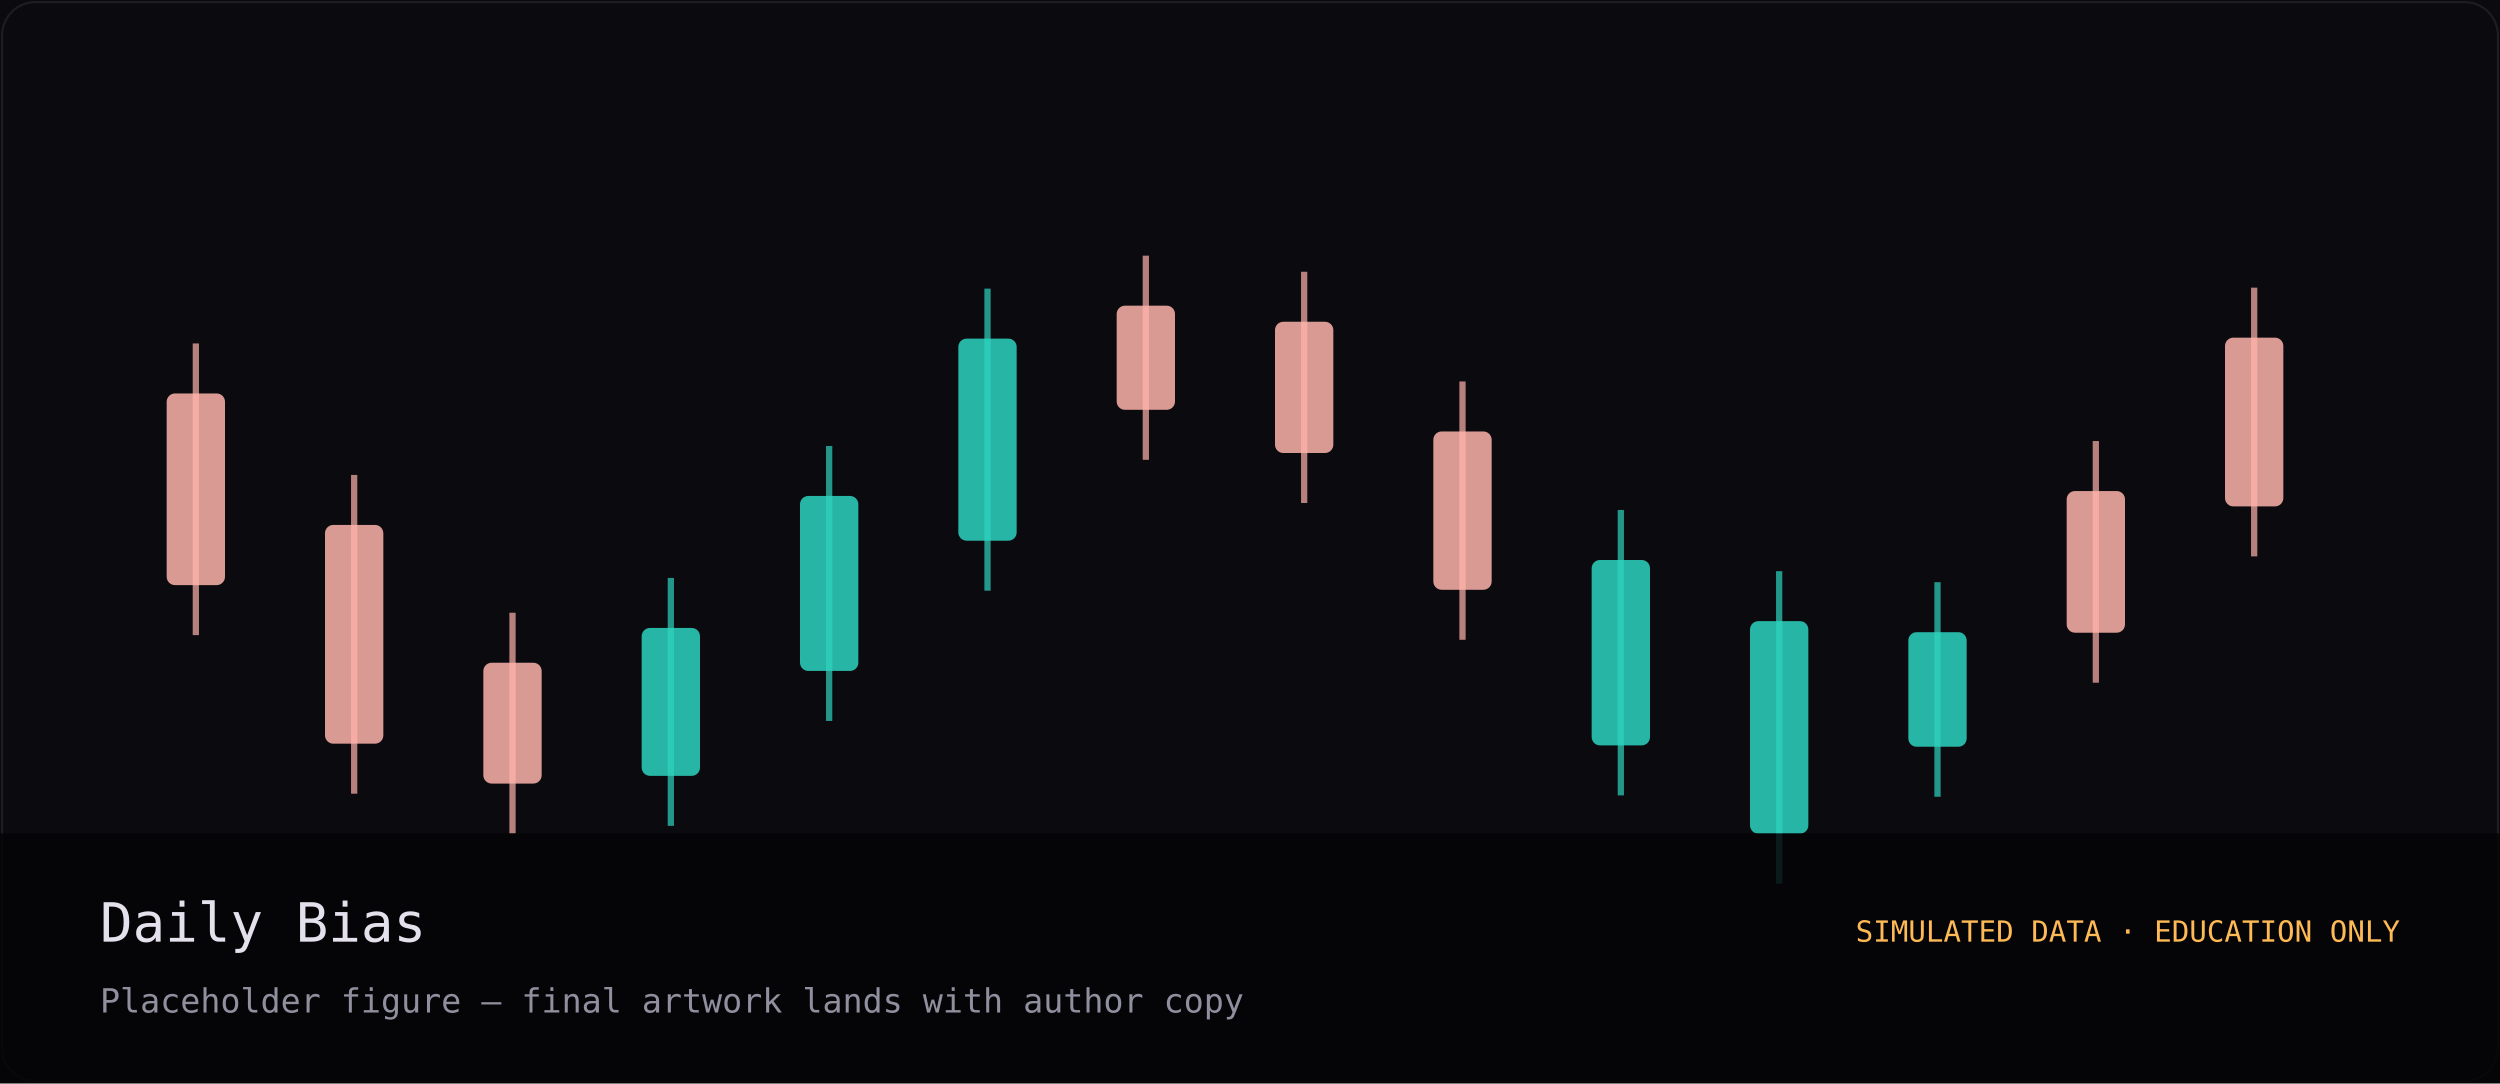
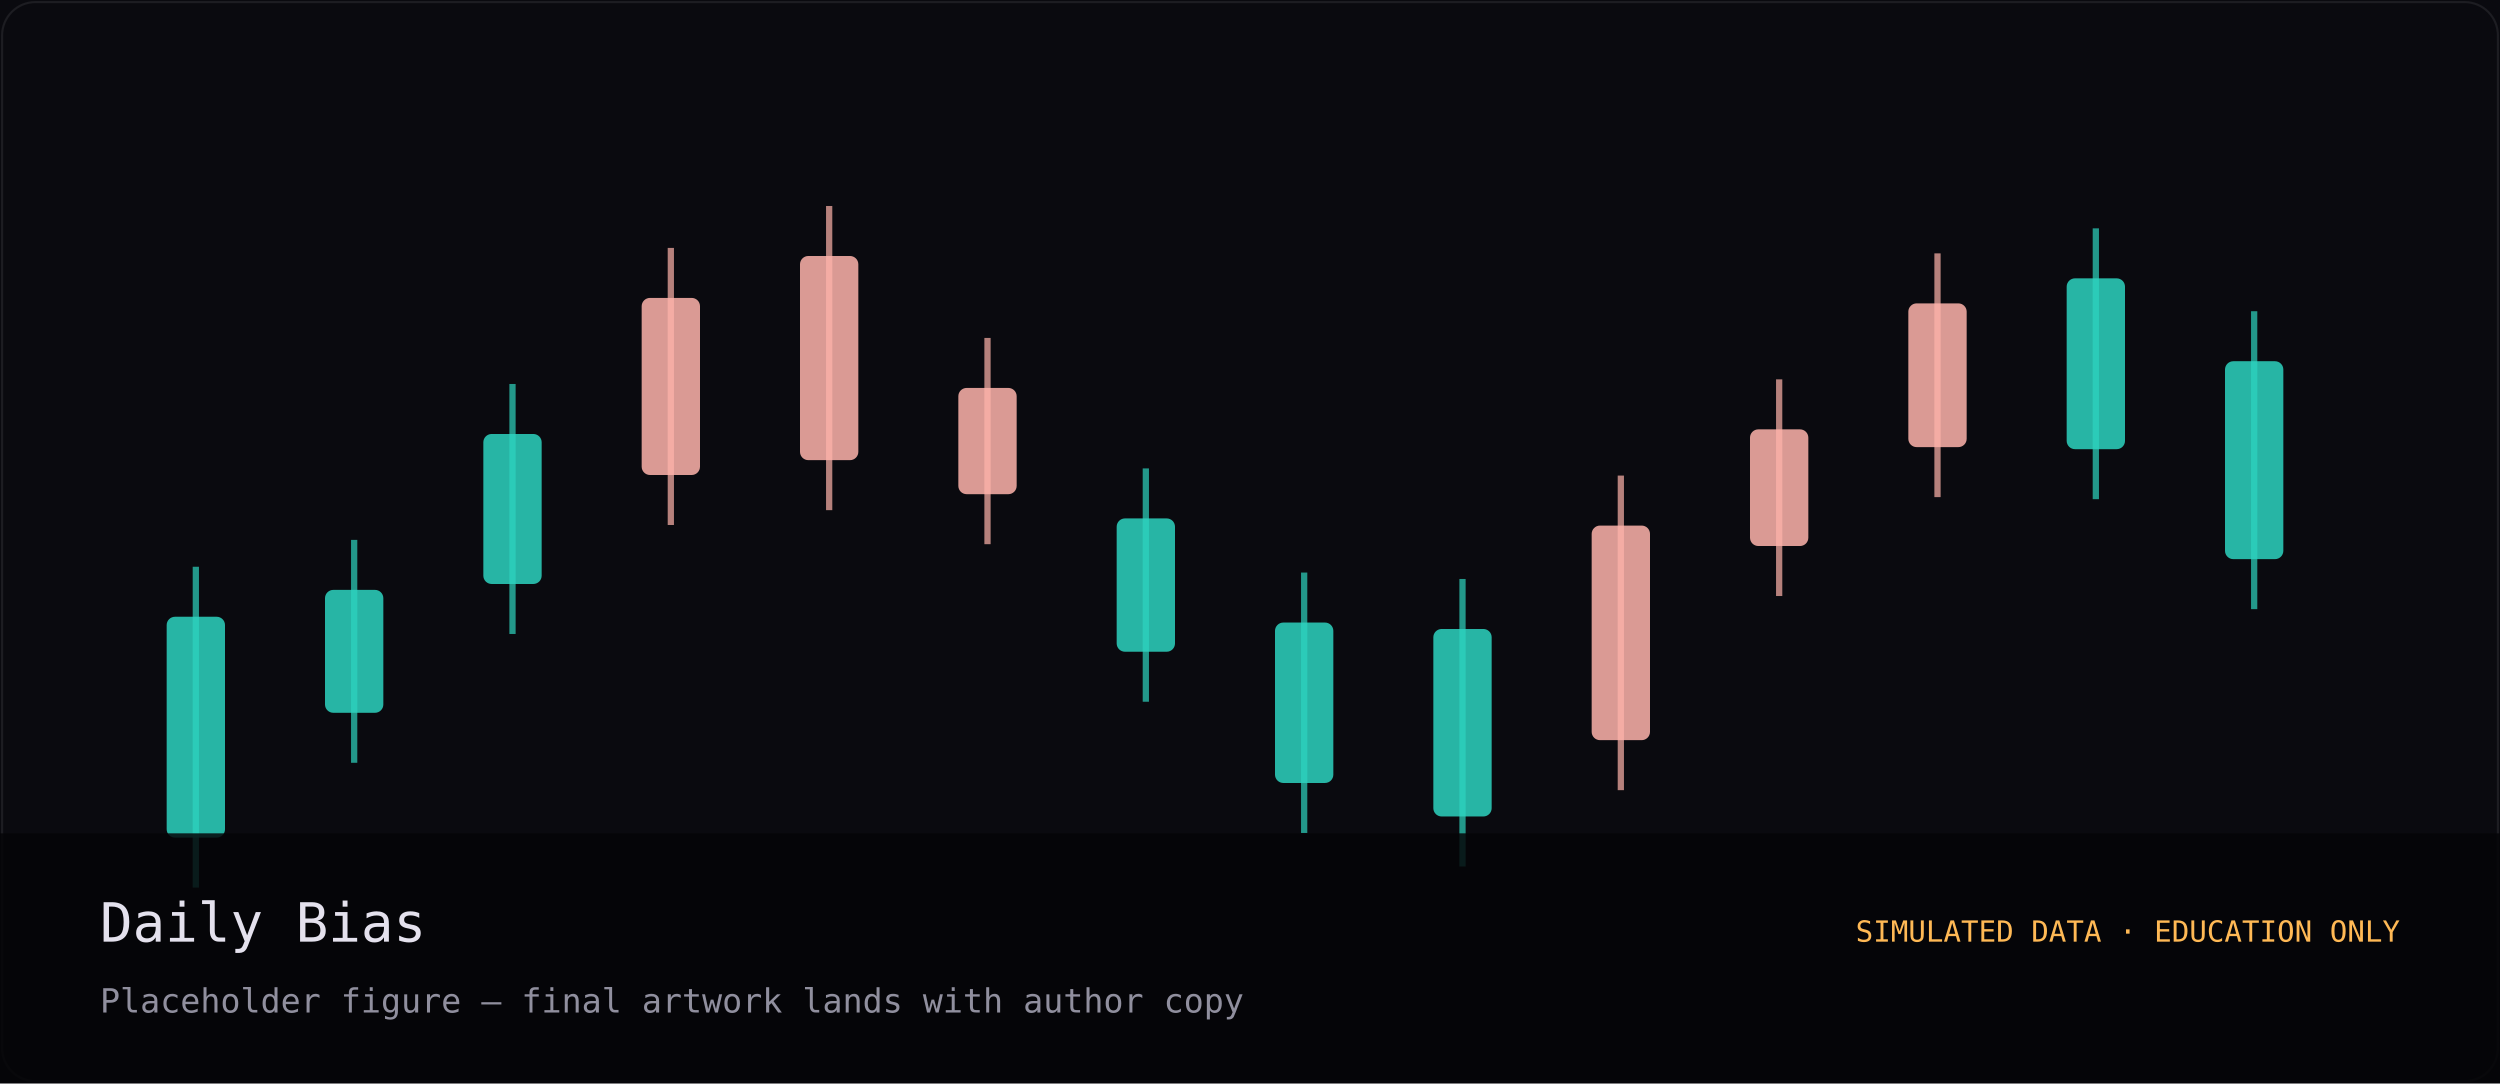
<svg xmlns="http://www.w3.org/2000/svg" width="1200" height="520" viewBox="0 0 1200 520">
  <rect width="1200" height="520" fill="#0A0A0F" />
  <rect x="1" y="1" width="1198" height="518" rx="16" fill="none" stroke="rgba(255,255,255,0.08)" />
-   <line x1="94" y1="164.853" x2="94" y2="304.853" stroke="#FFB4AB" stroke-width="3" opacity="0.7" />
-   <rect x="80" y="188.853" width="28" height="92" rx="4" fill="#FFB4AB" opacity="0.85" />
-   <line x1="170" y1="227.97" x2="170" y2="380.97" stroke="#FFB4AB" stroke-width="3" opacity="0.7" />
-   <rect x="156" y="251.97" width="28" height="105" rx="4" fill="#FFB4AB" opacity="0.85" />
-   <line x1="246" y1="294.113" x2="246" y2="400.113" stroke="#FFB4AB" stroke-width="3" opacity="0.7" />
-   <rect x="232" y="318.113" width="28" height="58" rx="4" fill="#FFB4AB" opacity="0.85" />
-   <line x1="322" y1="277.414" x2="322" y2="396.414" stroke="#2DD4BF" stroke-width="3" opacity="0.7" />
-   <rect x="308" y="301.414" width="28" height="71" rx="4" fill="#2DD4BF" opacity="0.85" />
-   <line x1="398" y1="214.06" x2="398" y2="346.06" stroke="#2DD4BF" stroke-width="3" opacity="0.7" />
-   <rect x="384" y="238.06" width="28" height="84" rx="4" fill="#2DD4BF" opacity="0.85" />
-   <line x1="474" y1="138.538" x2="474" y2="283.538" stroke="#2DD4BF" stroke-width="3" opacity="0.7" />
-   <rect x="460" y="162.538" width="28" height="97" rx="4" fill="#2DD4BF" opacity="0.85" />
-   <line x1="550" y1="122.716" x2="550" y2="220.716" stroke="#FFB4AB" stroke-width="3" opacity="0.7" />
-   <rect x="536" y="146.716" width="28" height="50" rx="4" fill="#FFB4AB" opacity="0.85" />
-   <line x1="626" y1="130.445" x2="626" y2="241.445" stroke="#FFB4AB" stroke-width="3" opacity="0.7" />
-   <rect x="612" y="154.445" width="28" height="63" rx="4" fill="#FFB4AB" opacity="0.85" />
-   <line x1="702" y1="183.096" x2="702" y2="307.096" stroke="#FFB4AB" stroke-width="3" opacity="0.7" />
-   <rect x="688" y="207.096" width="28" height="76" rx="4" fill="#FFB4AB" opacity="0.85" />
-   <line x1="778" y1="244.787" x2="778" y2="381.787" stroke="#2DD4BF" stroke-width="3" opacity="0.7" />
-   <rect x="764" y="268.787" width="28" height="89" rx="4" fill="#2DD4BF" opacity="0.85" />
-   <line x1="854" y1="274.155" x2="854" y2="424.155" stroke="#2DD4BF" stroke-width="3" opacity="0.7" />
-   <rect x="840" y="298.155" width="28" height="102" rx="4" fill="#2DD4BF" opacity="0.85" />
-   <line x1="930" y1="279.443" x2="930" y2="382.443" stroke="#2DD4BF" stroke-width="3" opacity="0.7" />
-   <rect x="916" y="303.443" width="28" height="55" rx="4" fill="#2DD4BF" opacity="0.85" />
-   <line x1="1006" y1="211.698" x2="1006" y2="327.698" stroke="#FFB4AB" stroke-width="3" opacity="0.7" />
-   <rect x="992" y="235.698" width="28" height="68" rx="4" fill="#FFB4AB" opacity="0.85" />
-   <line x1="1082" y1="138.07" x2="1082" y2="267.07" stroke="#FFB4AB" stroke-width="3" opacity="0.7" />
-   <rect x="1068" y="162.07" width="28" height="81" rx="4" fill="#FFB4AB" opacity="0.85" />
+   <line x1="94" y1="272.042" x2="94" y2="426.042" stroke="#2DD4BF" stroke-width="3" opacity="0.7" />
+   <rect x="80" y="296.042" width="28" height="106" rx="4" fill="#2DD4BF" opacity="0.85" />
+   <line x1="170" y1="259.143" x2="170" y2="366.143" stroke="#2DD4BF" stroke-width="3" opacity="0.7" />
+   <rect x="156" y="283.143" width="28" height="59" rx="4" fill="#2DD4BF" opacity="0.85" />
+   <line x1="246" y1="184.311" x2="246" y2="304.311" stroke="#2DD4BF" stroke-width="3" opacity="0.7" />
+   <rect x="232" y="208.311" width="28" height="72" rx="4" fill="#2DD4BF" opacity="0.85" />
+   <line x1="322" y1="118.996" x2="322" y2="251.996" stroke="#FFB4AB" stroke-width="3" opacity="0.7" />
+   <rect x="308" y="142.996" width="28" height="85" rx="4" fill="#FFB4AB" opacity="0.85" />
+   <line x1="398" y1="98.874" x2="398" y2="244.874" stroke="#FFB4AB" stroke-width="3" opacity="0.7" />
+   <rect x="384" y="122.874" width="28" height="98" rx="4" fill="#FFB4AB" opacity="0.85" />
+   <line x1="474" y1="162.208" x2="474" y2="261.208" stroke="#FFB4AB" stroke-width="3" opacity="0.7" />
+   <rect x="460" y="186.208" width="28" height="51" rx="4" fill="#FFB4AB" opacity="0.85" />
+   <line x1="550" y1="224.836" x2="550" y2="336.836" stroke="#2DD4BF" stroke-width="3" opacity="0.7" />
+   <rect x="536" y="248.836" width="28" height="64" rx="4" fill="#2DD4BF" opacity="0.85" />
+   <line x1="626" y1="274.825" x2="626" y2="399.825" stroke="#2DD4BF" stroke-width="3" opacity="0.7" />
+   <rect x="612" y="298.825" width="28" height="77" rx="4" fill="#2DD4BF" opacity="0.85" />
+   <line x1="702" y1="277.909" x2="702" y2="415.909" stroke="#2DD4BF" stroke-width="3" opacity="0.7" />
+   <rect x="688" y="301.909" width="28" height="90" rx="4" fill="#2DD4BF" opacity="0.85" />
+   <line x1="778" y1="228.276" x2="778" y2="379.276" stroke="#FFB4AB" stroke-width="3" opacity="0.7" />
+   <rect x="764" y="252.276" width="28" height="103" rx="4" fill="#FFB4AB" opacity="0.85" />
+   <line x1="854" y1="182.089" x2="854" y2="286.089" stroke="#FFB4AB" stroke-width="3" opacity="0.7" />
+   <rect x="840" y="206.089" width="28" height="56" rx="4" fill="#FFB4AB" opacity="0.85" />
+   <line x1="930" y1="121.619" x2="930" y2="238.619" stroke="#FFB4AB" stroke-width="3" opacity="0.7" />
+   <rect x="916" y="145.619" width="28" height="69" rx="4" fill="#FFB4AB" opacity="0.85" />
+   <line x1="1006" y1="109.604" x2="1006" y2="239.604" stroke="#2DD4BF" stroke-width="3" opacity="0.7" />
+   <rect x="992" y="133.604" width="28" height="82" rx="4" fill="#2DD4BF" opacity="0.85" />
+   <line x1="1082" y1="149.389" x2="1082" y2="292.389" stroke="#2DD4BF" stroke-width="3" opacity="0.7" />
+   <rect x="1068" y="173.389" width="28" height="95" rx="4" fill="#2DD4BF" opacity="0.85" />
  <rect x="0" y="400" width="1200" height="120" fill="#050507" opacity="0.85" />
  <text x="48" y="452" font-family="Menlo, monospace" font-size="26" fill="#E4E1ED">Daily Bias</text>
  <text x="48" y="486" font-family="Menlo, monospace" font-size="16" fill="#908F9E">Placeholder figure — final artwork lands with author copy</text>
  <text x="1152" y="452" text-anchor="end" font-family="Menlo, monospace" font-size="14" fill="#FFB955">SIMULATED DATA · EDUCATION ONLY</text>
</svg>
